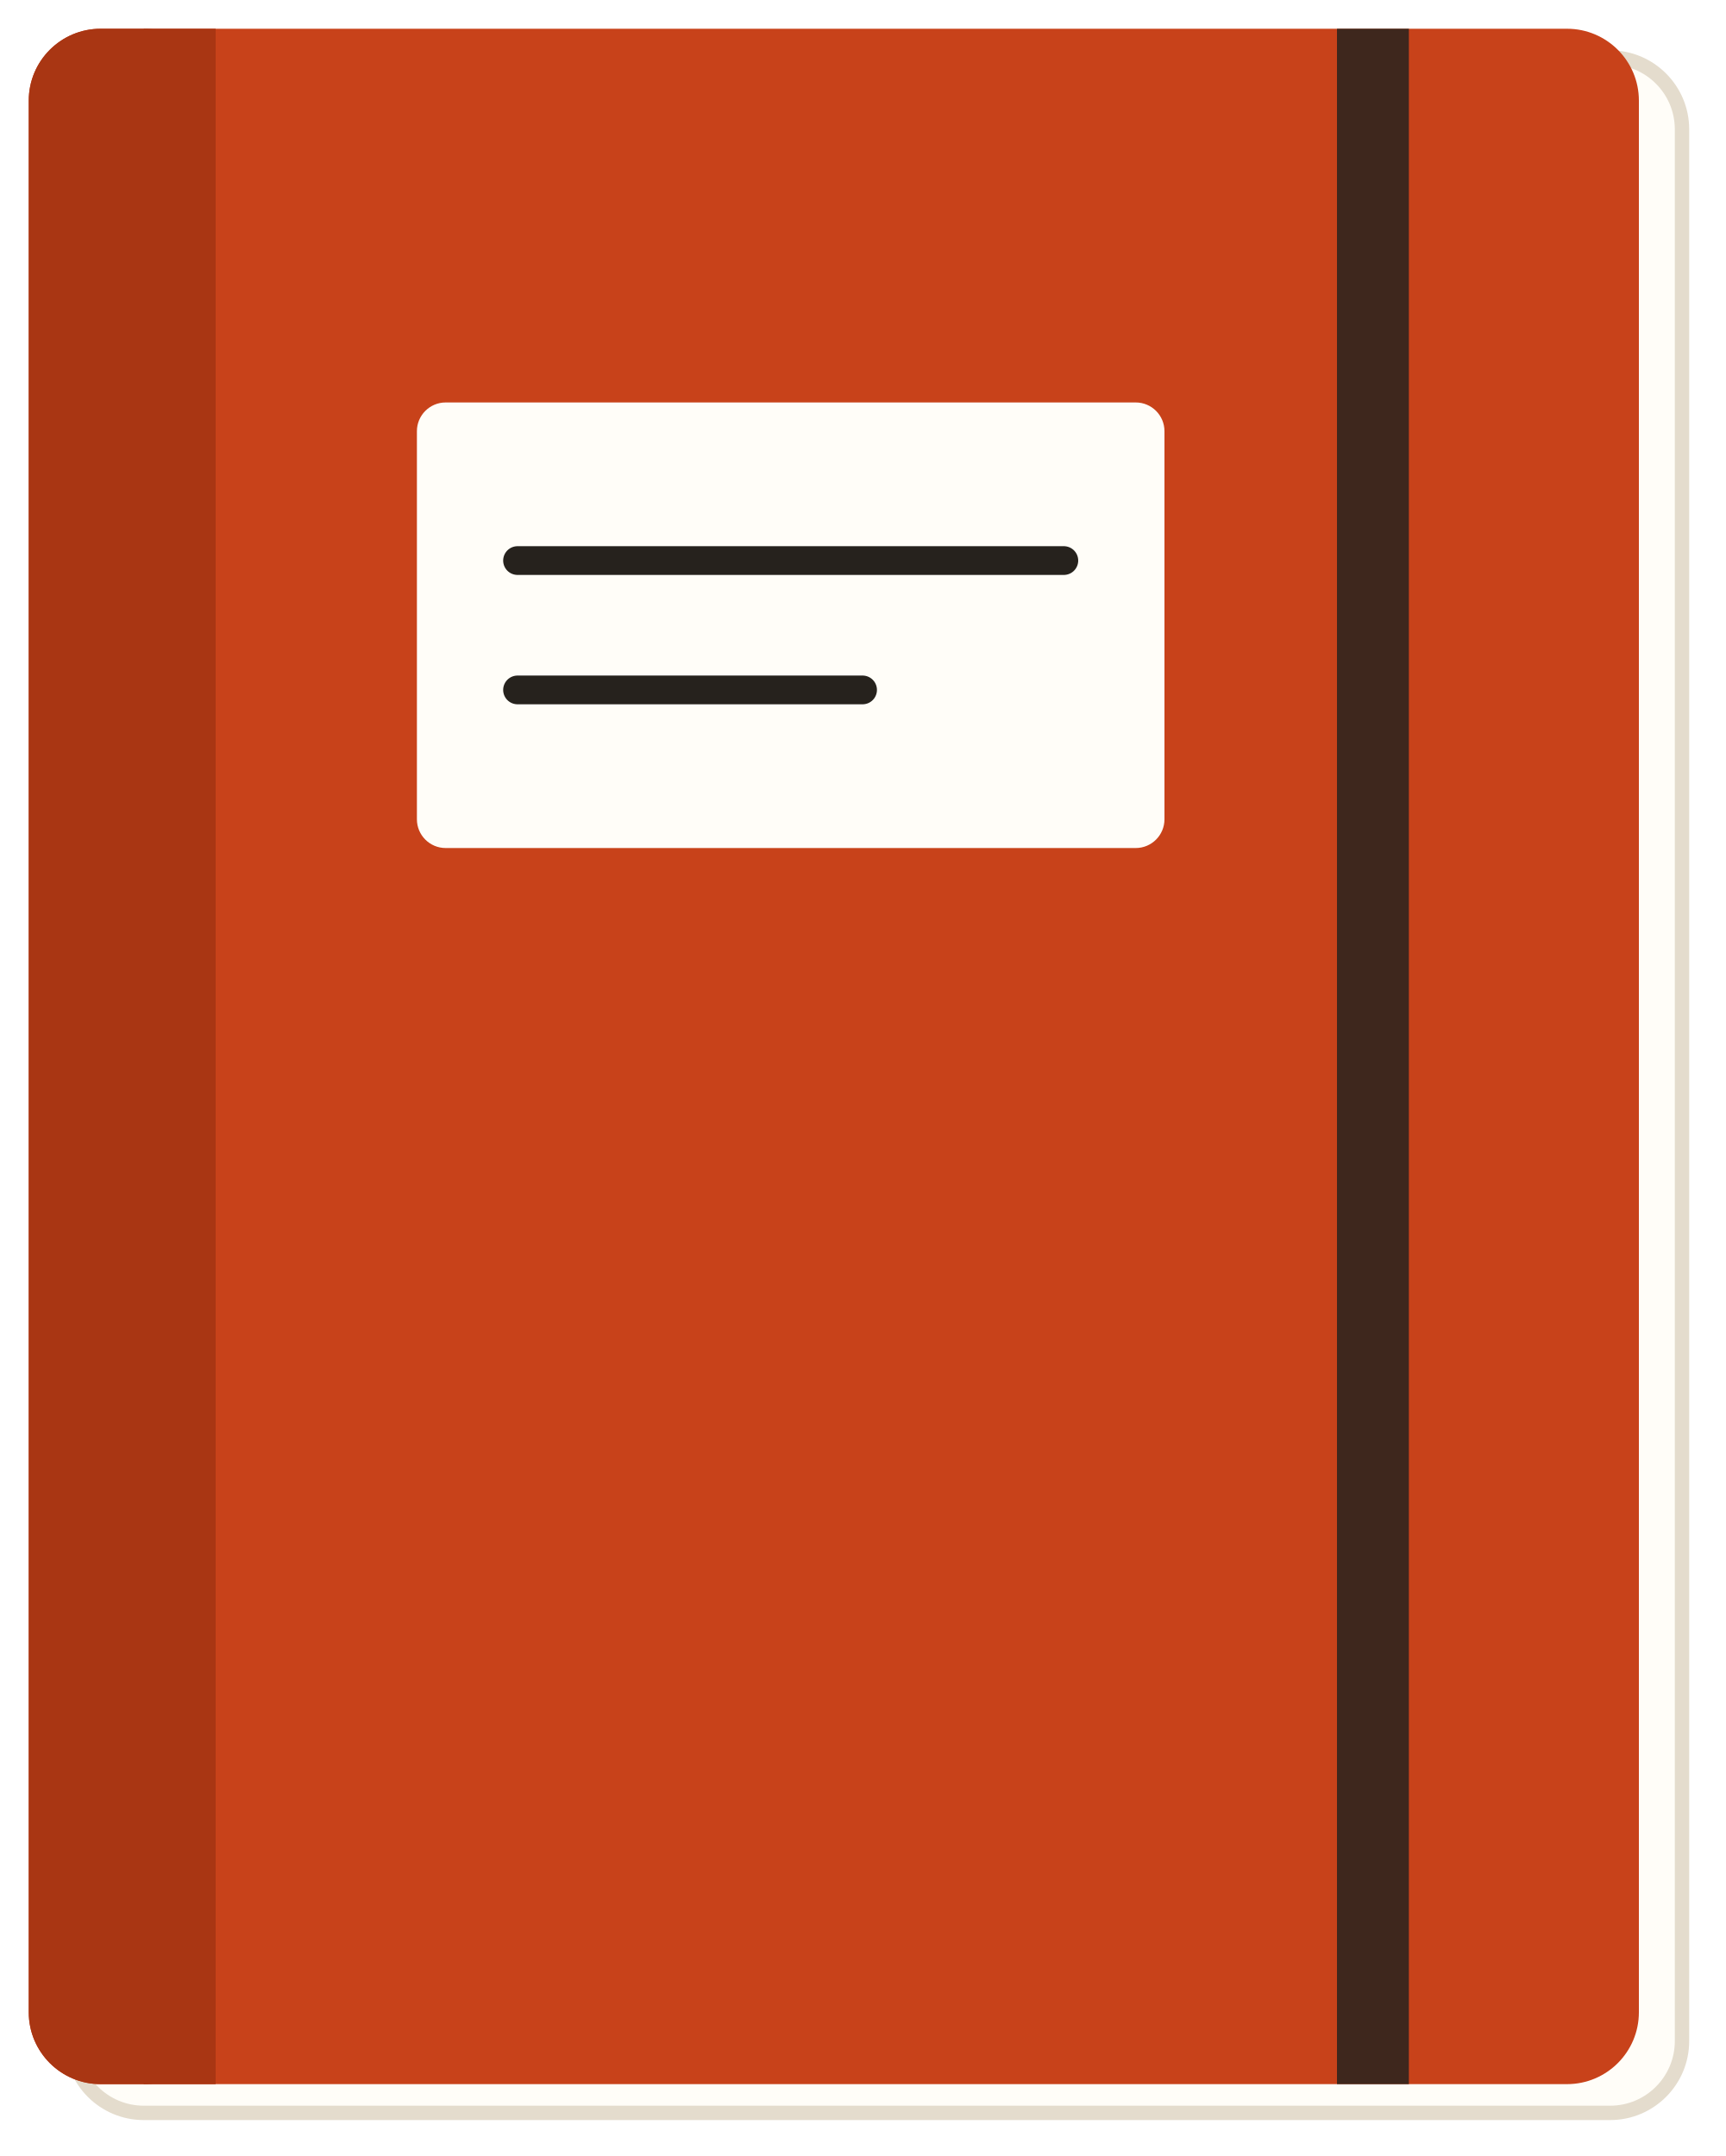
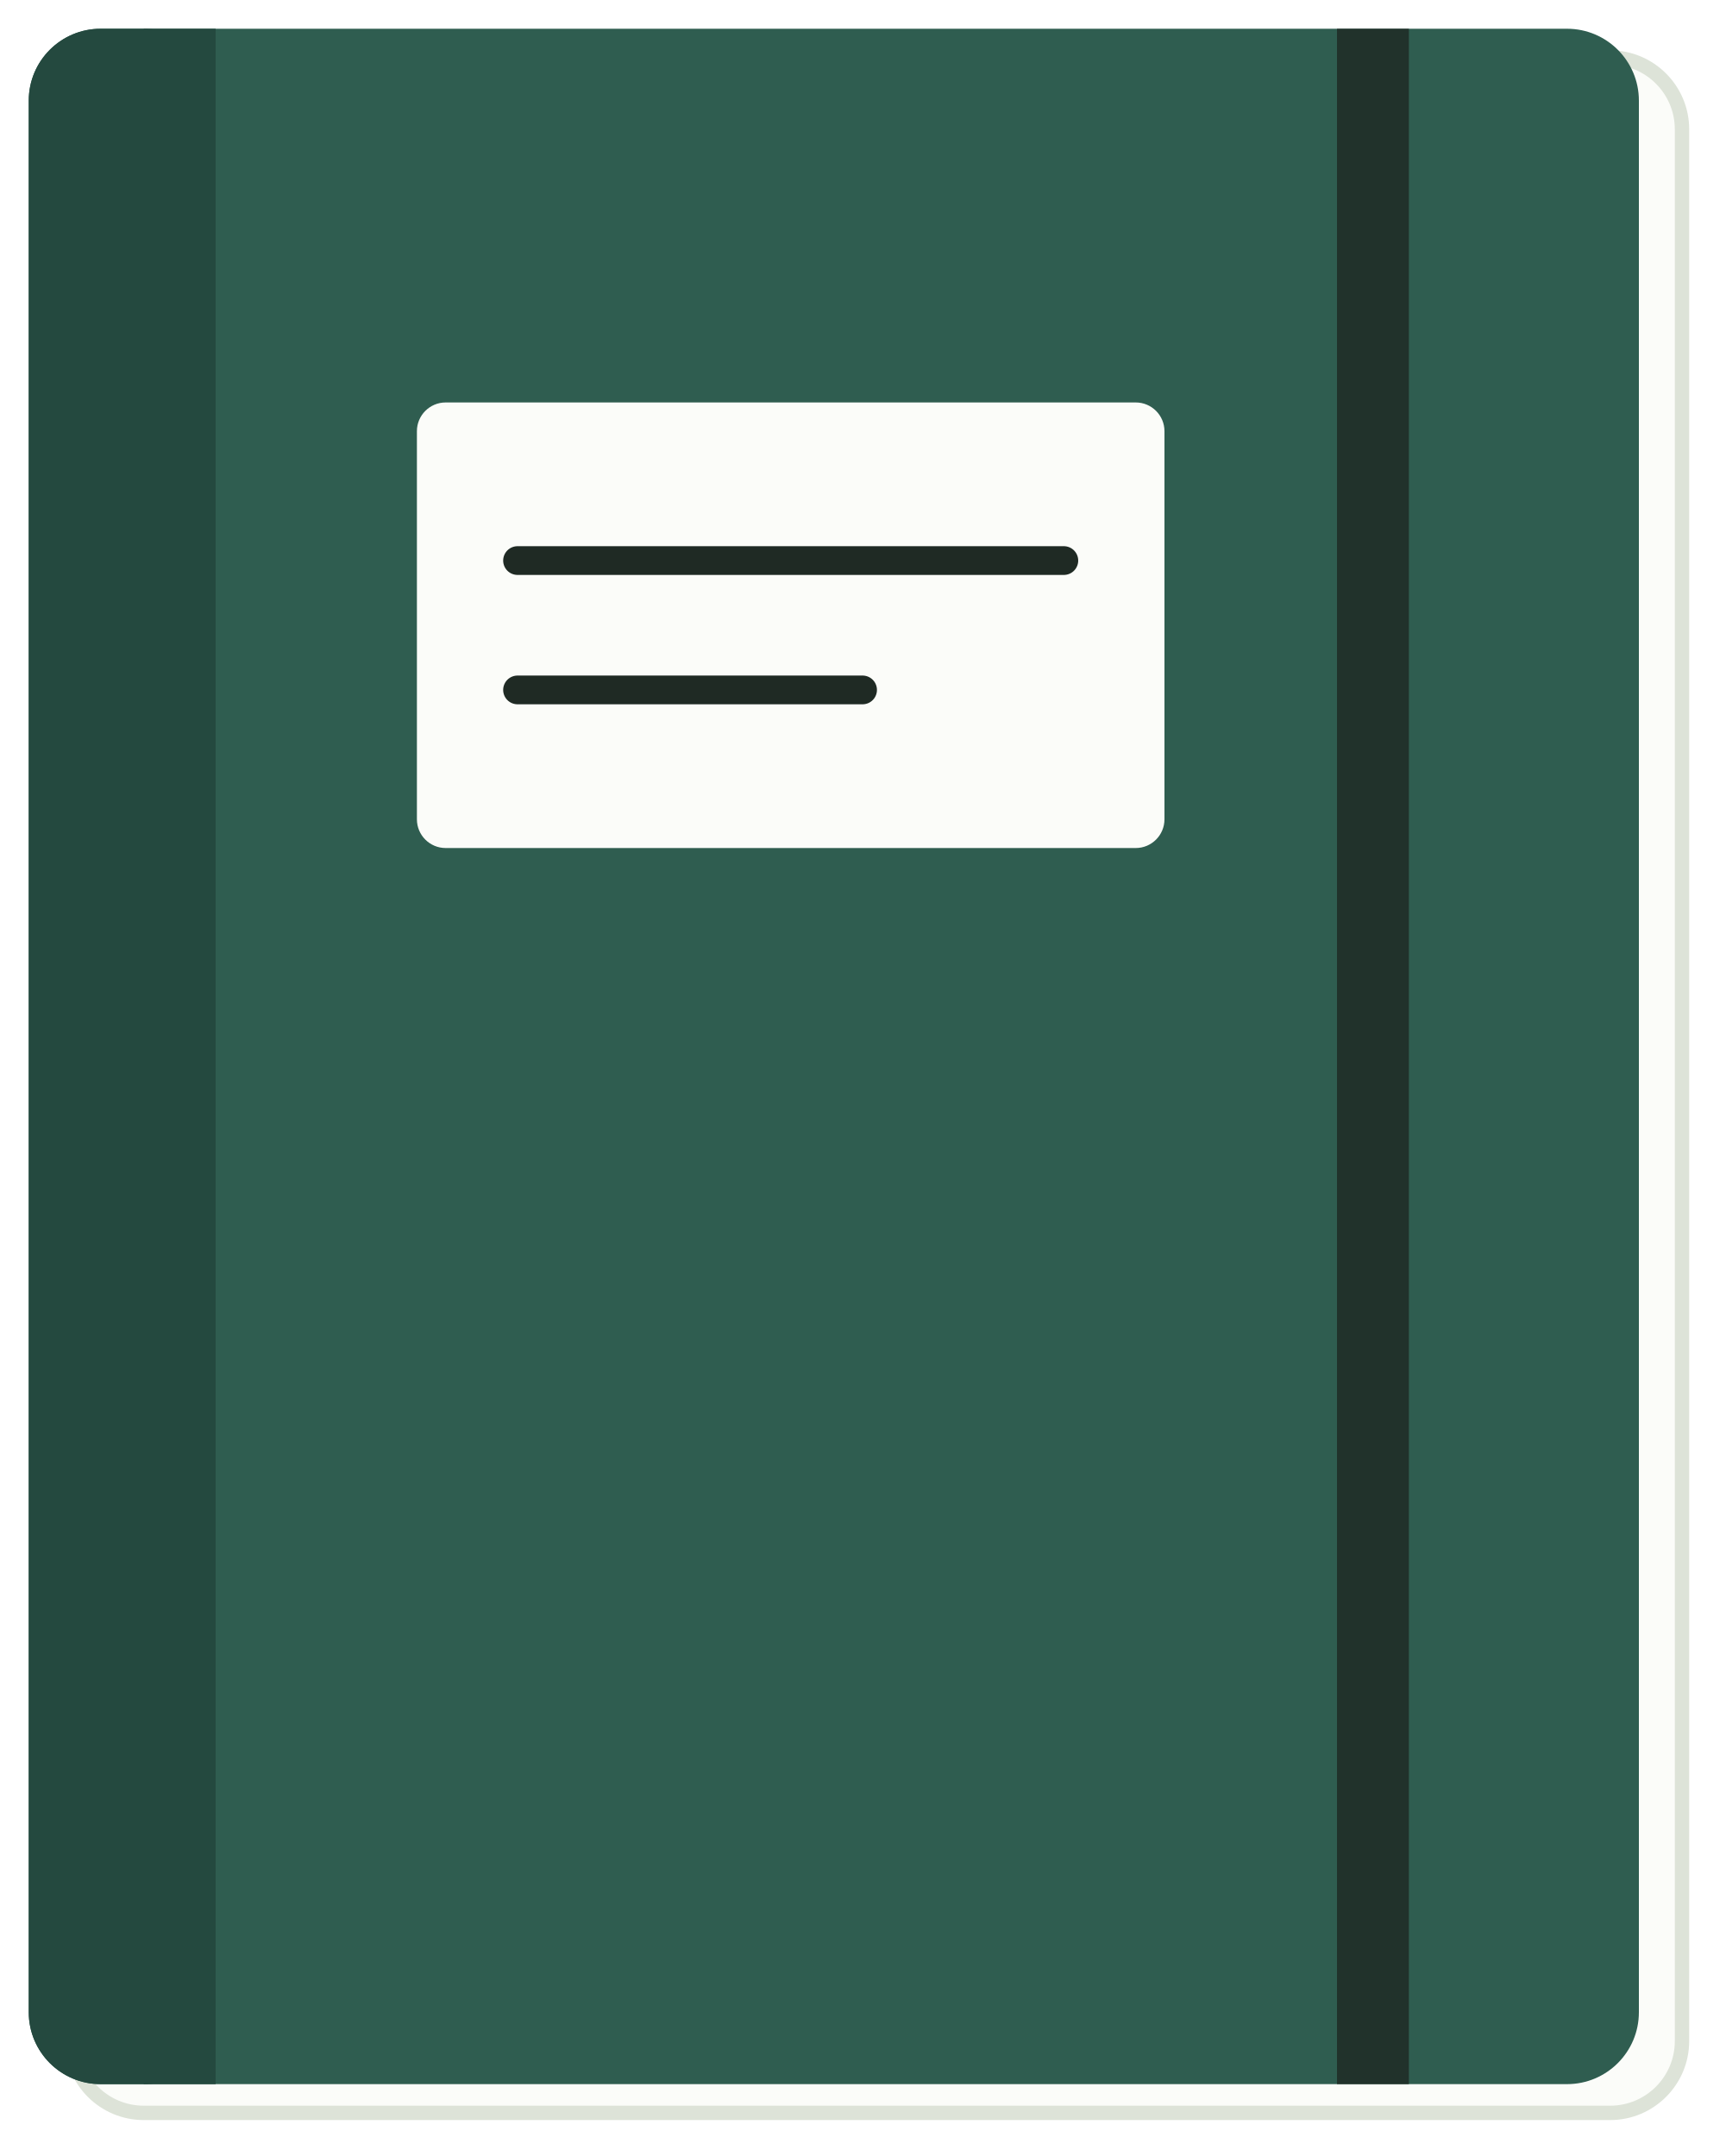
<svg xmlns="http://www.w3.org/2000/svg" viewBox="0 0 240 300">
-   <rect x="10" y="8" width="224" height="286" rx="10" fill="#fffdf8" stroke="#e4dccd" stroke-width="2" />
-   <rect x="4" y="4" width="224" height="286" rx="10" fill="#c8421a" />
-   <rect x="4" y="4" width="26" height="286" rx="10" fill="#a93613" />
-   <rect x="20" y="4" width="10" height="286" fill="#a93613" />
-   <rect x="186" y="4" width="10" height="286" fill="#26221d" opacity=".85" />
-   <rect x="58" y="56" width="104" height="62" rx="4" fill="#fffdf8" />
-   <path d="M72 78h76M72 96h48" stroke="#26221d" stroke-width="4" stroke-linecap="round" />
+   <rect x="10" y="8" width="224" height="286" rx="10" fill="#fbfcf9" stroke="#dde3d8" stroke-width="2" />
+   <rect x="4" y="4" width="224" height="286" rx="10" fill="#2f5d50" />
+   <rect x="4" y="4" width="26" height="286" rx="10" fill="#24493f" />
+   <rect x="20" y="4" width="10" height="286" fill="#24493f" />
+   <rect x="186" y="4" width="10" height="286" fill="#1f2a24" opacity=".85" />
+   <rect x="58" y="56" width="104" height="62" rx="4" fill="#fbfcf9" />
+   <path d="M72 78h76M72 96h48" stroke="#1f2a24" stroke-width="4" stroke-linecap="round" />
</svg>
